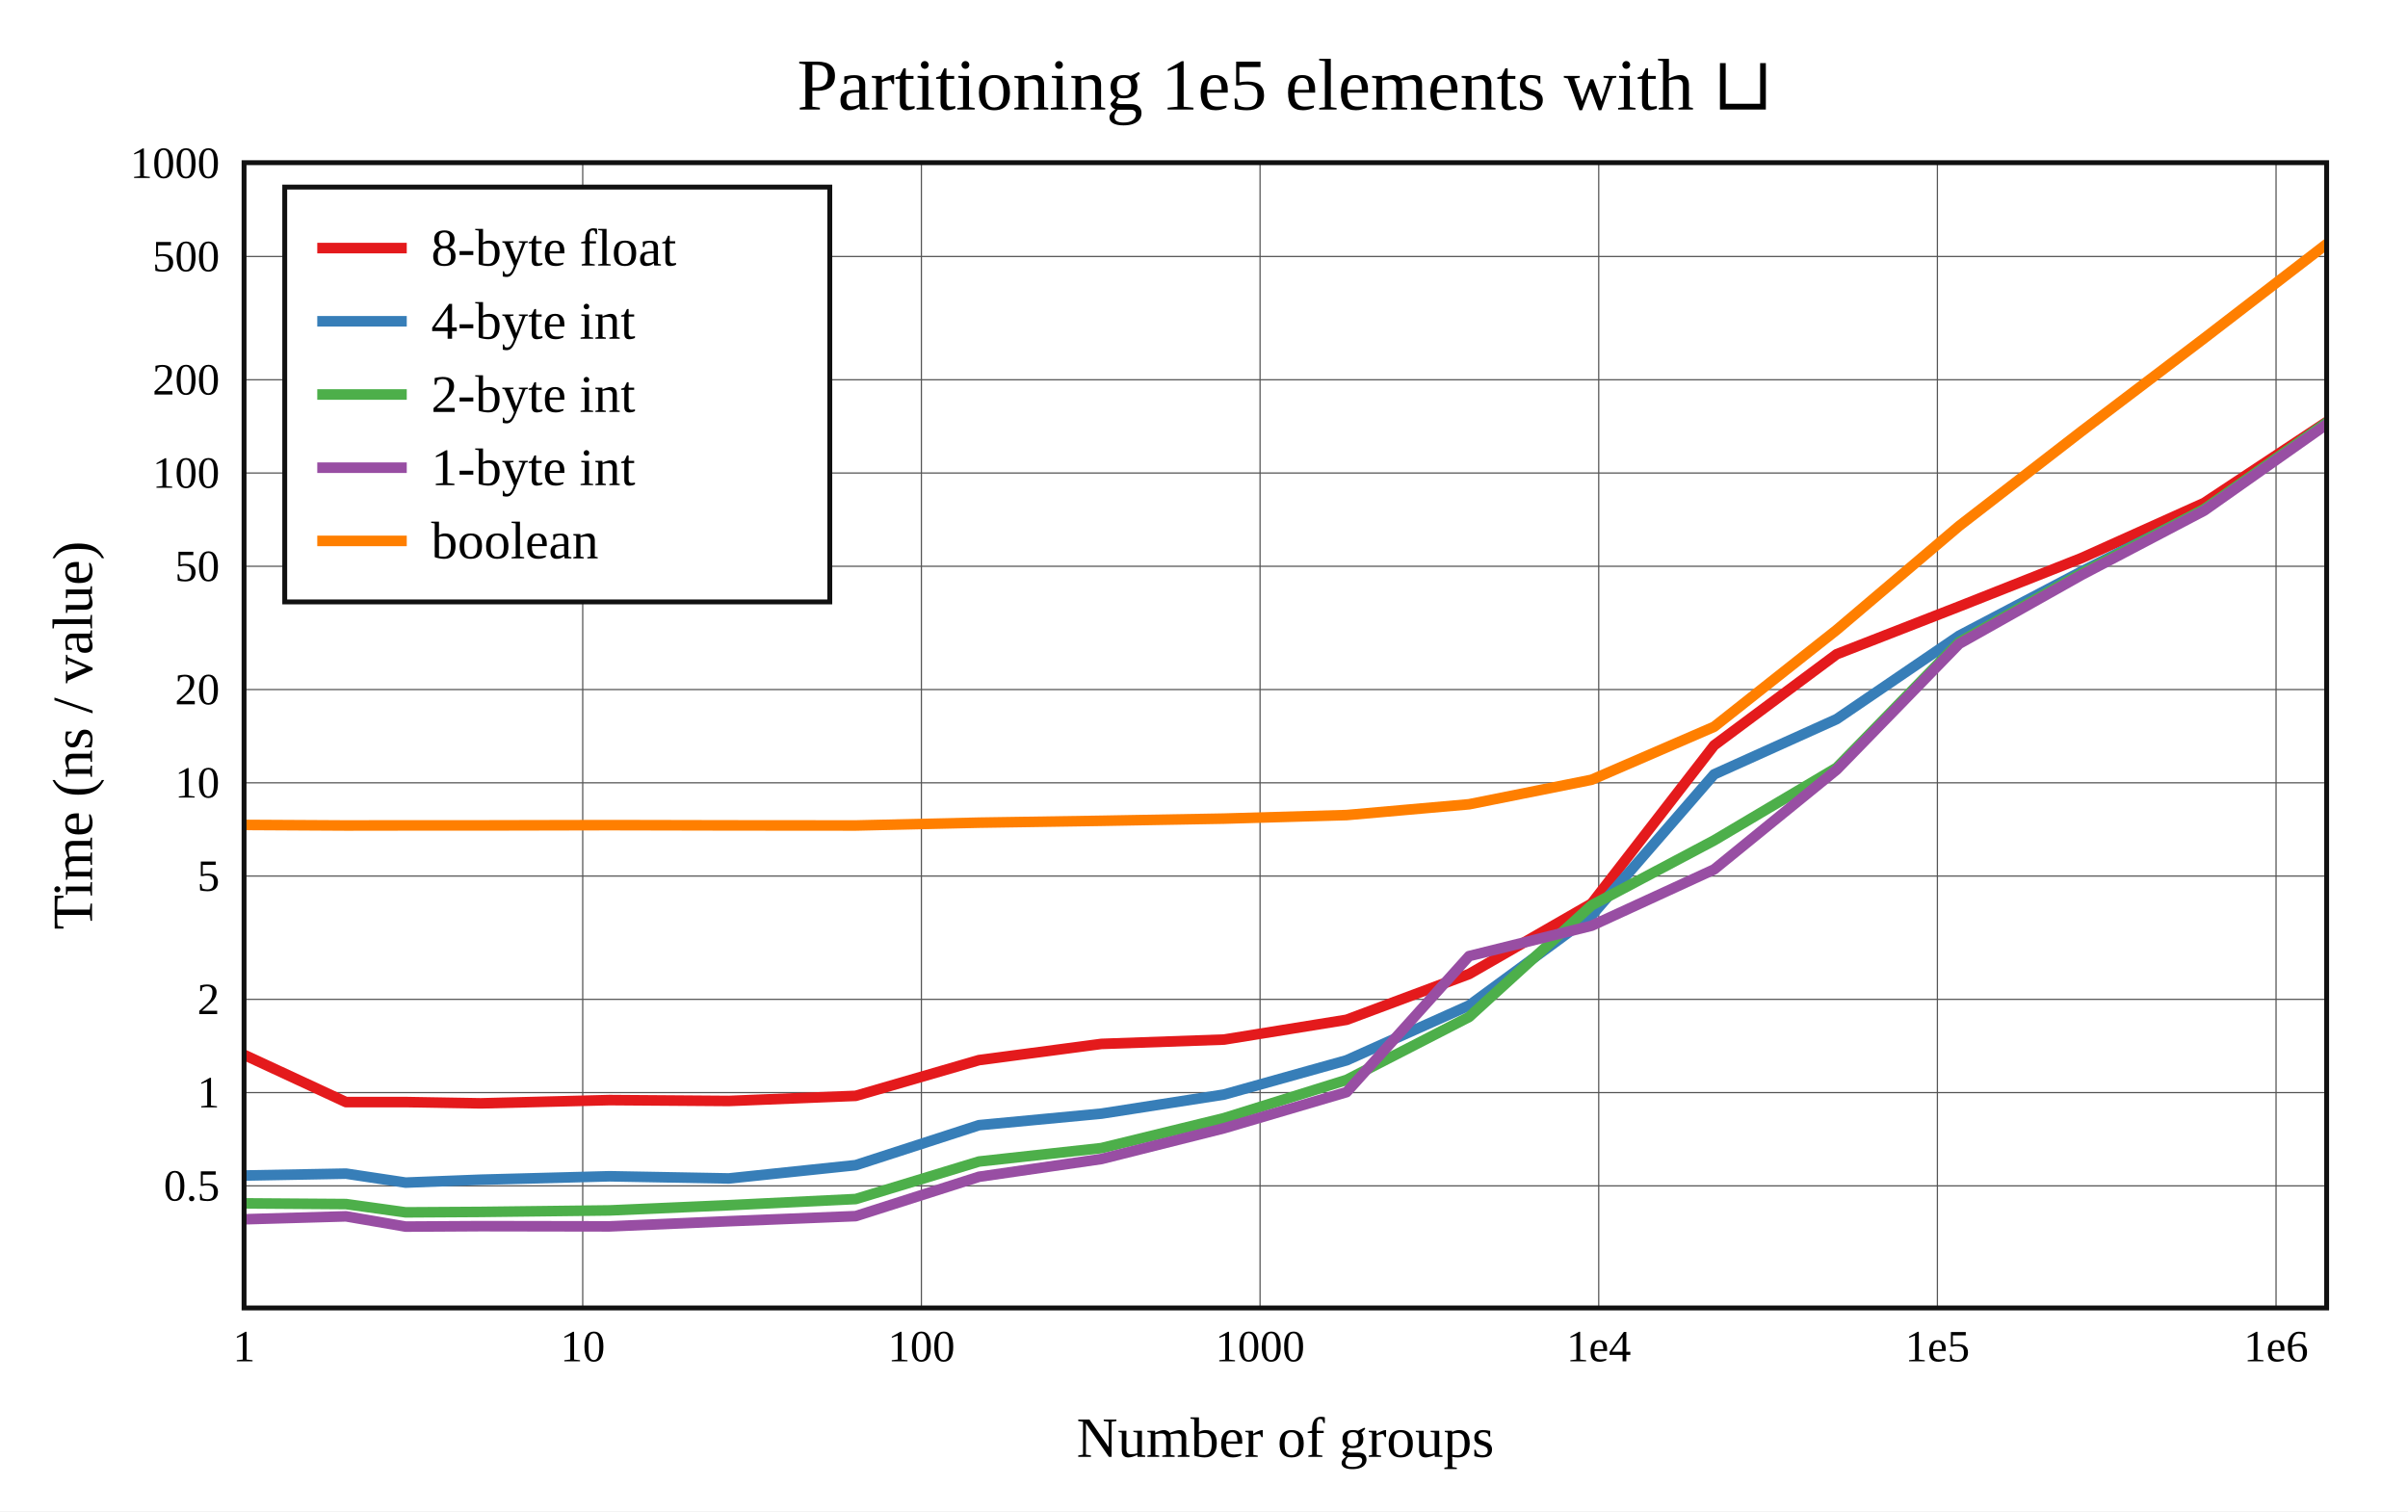
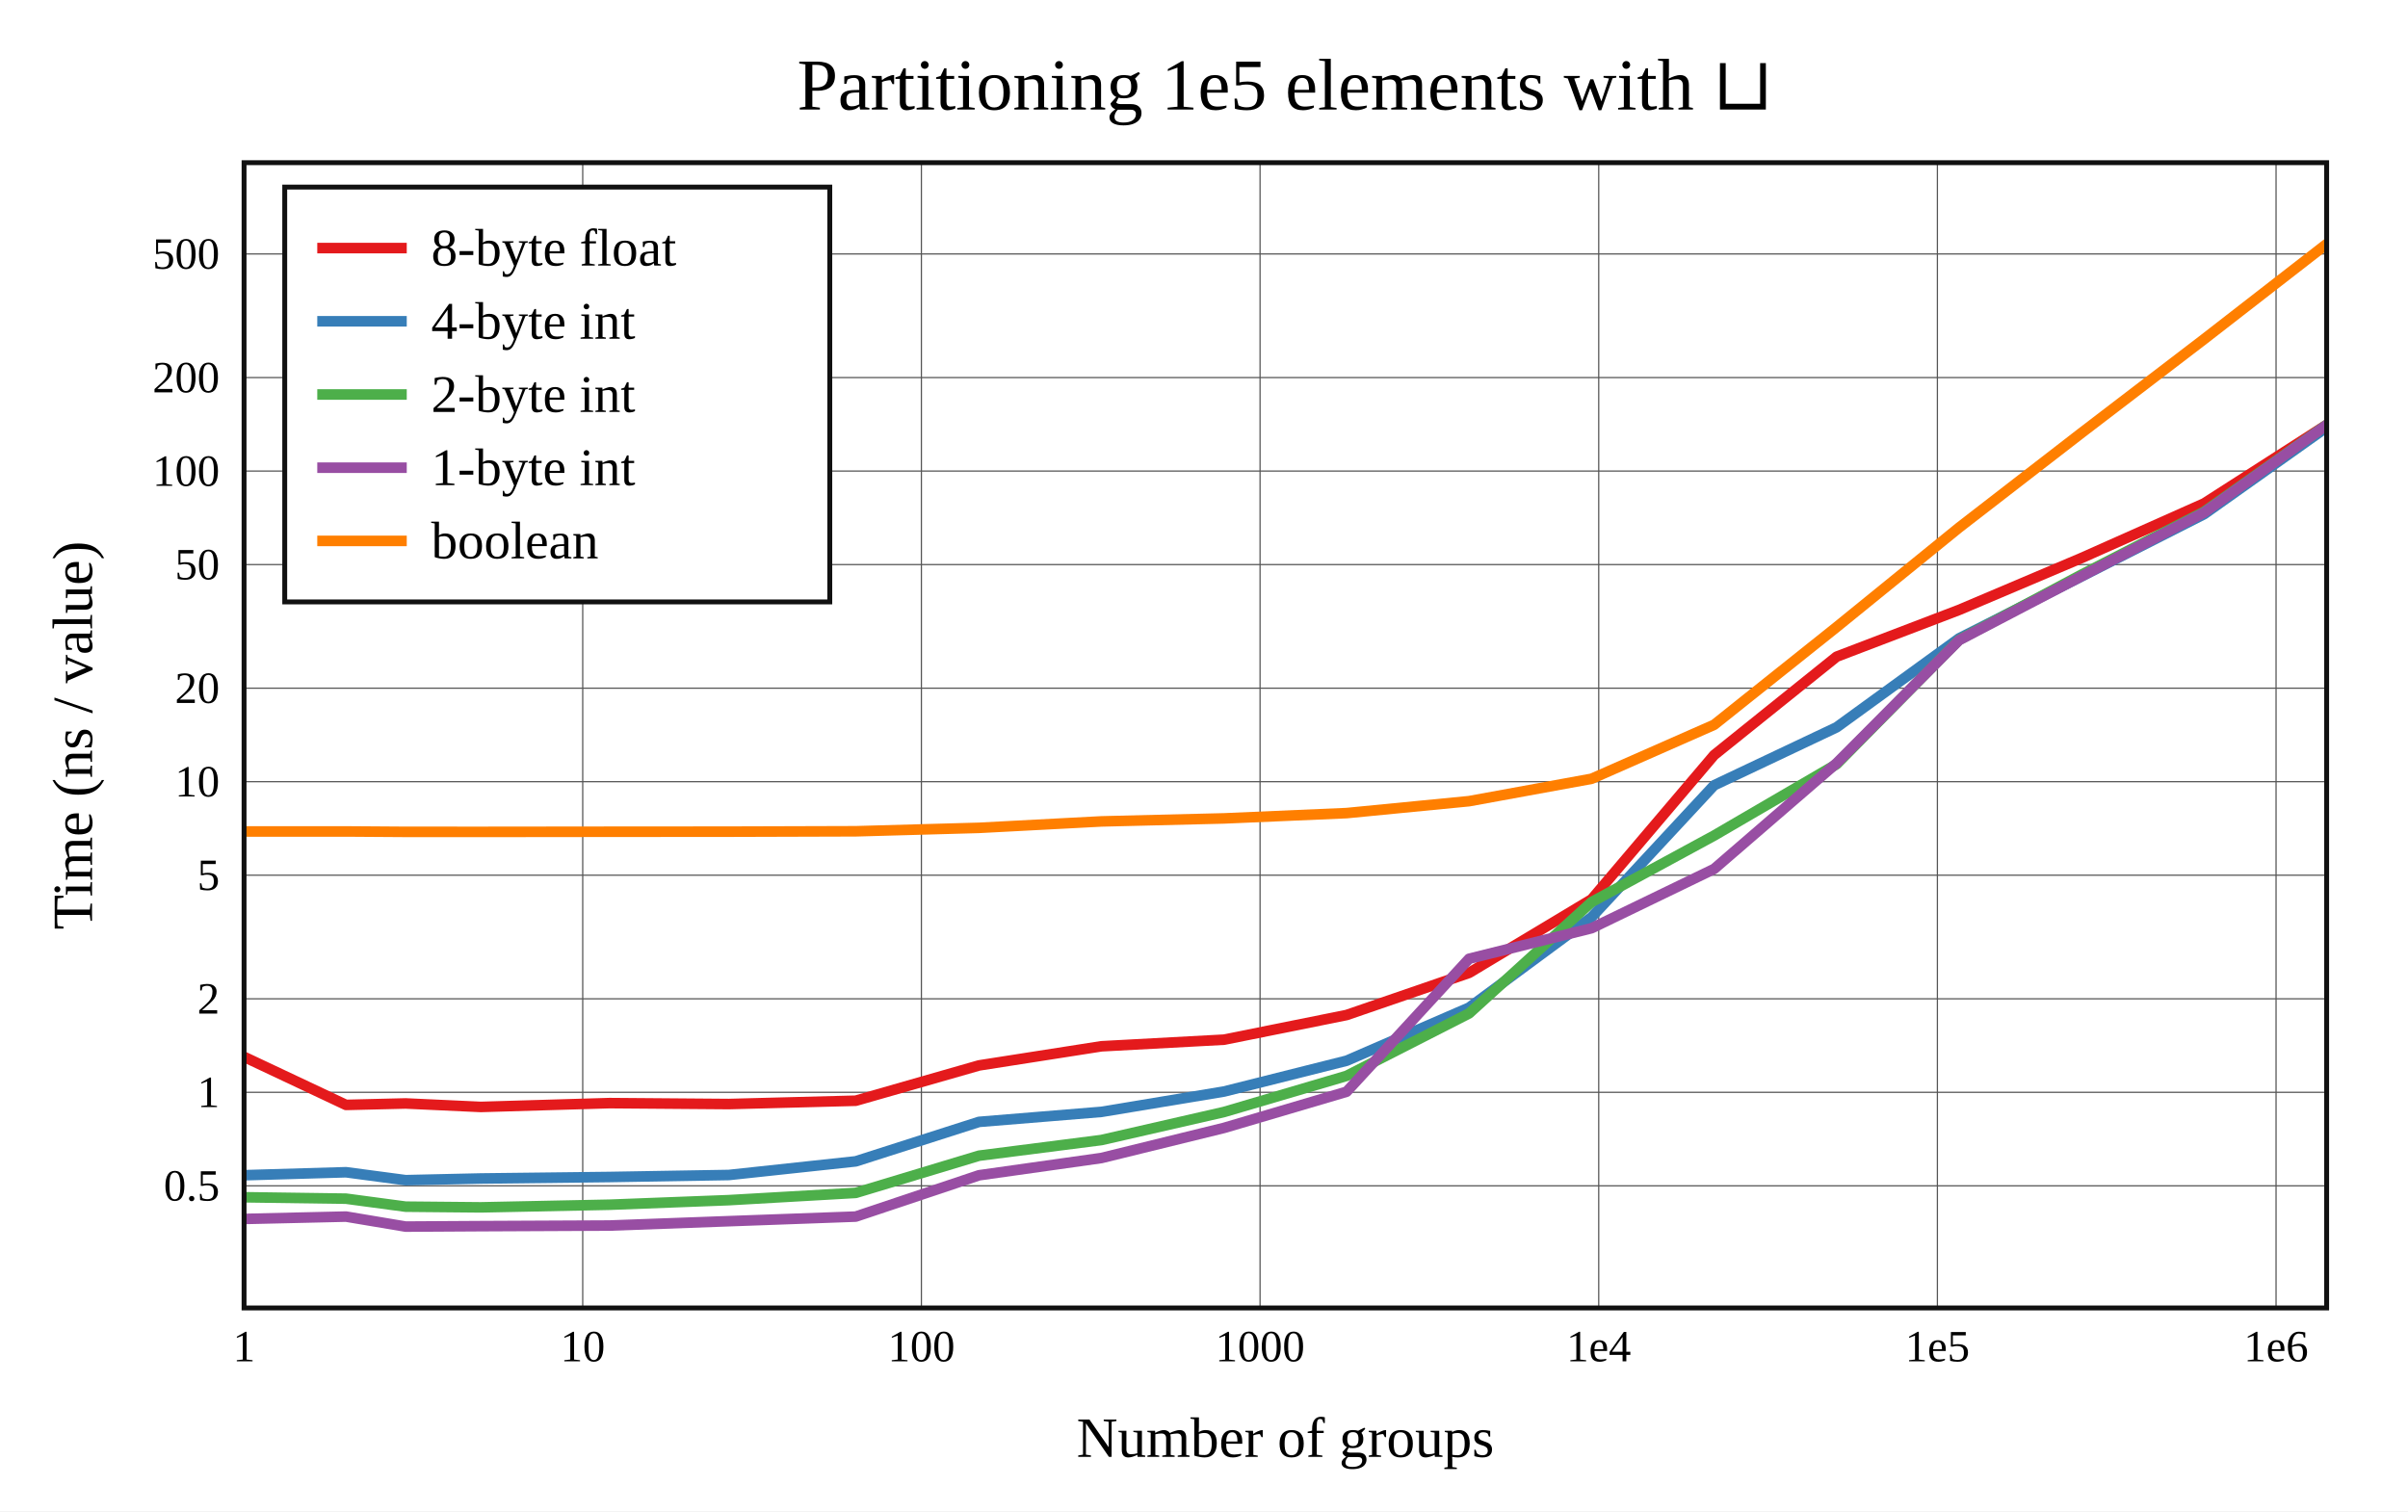
<svg xmlns="http://www.w3.org/2000/svg" viewBox="-60 -40 592 371.6" height="557.4" width="888">
  <g stroke-width="2.6" font-size="14px" text-anchor="middle">
    <defs>
      <clipPath id="clip">
        <rect x="0" y="0" width="512" height="281.6" />
      </clipPath>
    </defs>
    <rect fill="white" x="-60" y="-40" width="592" height="371.6" />
    <text dy="0.33em" font-size="18px" x="256" y="-19">Partitioning 1e5 elements with ⊔</text>
    <text dy="0.33em" x="256" y="313.6">Number of groups</text>
    <text dy="0.33em" transform="rotate(-90)" x="-140.8" y="-42">Time (ns / value)</text>
    <g stroke-width="0.3" stroke="#555">
      <path d="M83.261 0v281.6" />
      <path d="M166.521 0v281.6" />
      <path d="M249.782 0v281.6" />
      <path d="M333.042 0v281.6" />
      <path d="M416.303 0v281.6" />
      <path d="M499.563 0v281.6" />
-       <path d="M0 251.582h512" />
-       <path d="M0 228.652h512" />
-       <path d="M0 205.722h512" />
-       <path d="M0 175.41h512" />
-       <path d="M0 152.48h512" />
-       <path d="M0 129.55h512" />
-       <path d="M0 99.238h512" />
-       <path d="M0 76.308h512" />
-       <path d="M0 53.378h512" />
-       <path d="M0 23.066h512" />
+       <path d="M0 251.571h512" />
+       <path d="M0 228.58h512" />
+       <path d="M0 205.589h512" />
+       <path d="M0 175.196h512" />
+       <path d="M0 152.204h512" />
+       <path d="M0 129.213h512" />
+       <path d="M0 98.82h512" />
+       <path d="M0 75.828h512" />
+       <path d="M0 52.837h512" />
+       <path d="M0 22.444h512" />
    </g>
    <g font-size="11px">
      <text dy="0.33em" x="0" y="291.1">1</text>
      <text dy="0.33em" x="83.261" y="291.1">10</text>
      <text dy="0.33em" x="166.521" y="291.1">100</text>
      <text dy="0.33em" x="249.782" y="291.1">1000</text>
      <text dy="0.33em" x="333.042" y="291.1">1e4</text>
      <text dy="0.33em" x="416.303" y="291.1">1e5</text>
      <text dy="0.33em" x="499.563" y="291.1">1e6</text>
      <g text-anchor="end">
-         <text dy="0.33em" x="-6" y="251.582">0.5</text>
-         <text dy="0.33em" x="-6" y="228.652">1</text>
-         <text dy="0.33em" x="-6" y="205.722">2</text>
-         <text dy="0.33em" x="-6" y="175.41">5</text>
-         <text dy="0.33em" x="-6" y="152.48">10</text>
-         <text dy="0.33em" x="-6" y="129.55">20</text>
-         <text dy="0.33em" x="-6" y="99.238">50</text>
-         <text dy="0.33em" x="-6" y="76.308">100</text>
-         <text dy="0.33em" x="-6" y="53.378">200</text>
-         <text dy="0.33em" x="-6" y="23.066">500</text>
-         <text dy="0.33em" x="-6" y="0.136">1000</text>
+         <text dy="0.33em" x="-6" y="251.571">0.5</text>
+         <text dy="0.33em" x="-6" y="228.58">1</text>
+         <text dy="0.33em" x="-6" y="205.589">2</text>
+         <text dy="0.33em" x="-6" y="175.196">5</text>
+         <text dy="0.33em" x="-6" y="152.204">10</text>
+         <text dy="0.33em" x="-6" y="129.213">20</text>
+         <text dy="0.33em" x="-6" y="98.82">50</text>
+         <text dy="0.33em" x="-6" y="75.828">100</text>
+         <text dy="0.33em" x="-6" y="52.837">200</text>
+         <text dy="0.33em" x="-6" y="22.444">500</text>
      </g>
    </g>
    <g clip-path="url(#clip)" fill="none" stroke-linecap="round" stroke-linejoin="round">
-       <path stroke="#e41a1c" d="M0 219.36L25.064 230.991L39.725 230.982L58.197 231.296L89.853 230.497L119.176 230.708L150.383 229.45L180.697 220.658L210.772 216.68L240.936 215.611L271.056 210.746L301.171 199.501L331.294 182.175L361.411 143.274L391.529 120.867L421.647 109.125L451.765 97.203L481.882 83.668L512 63.746" />
-       <path stroke="#377eb8" d="M0 249.044L25.064 248.578L39.725 250.784L58.197 250.068L89.853 249.226L119.176 249.76L150.383 246.491L180.697 236.661L210.772 233.826L240.936 229.127L271.056 220.712L301.171 207.227L331.294 185.116L361.411 150.402L391.529 136.822L421.647 116.316L451.765 100.502L481.882 85.378L512 63.983" />
-       <path stroke="#4daf4a" d="M0 255.886L25.064 256.063L39.725 258.097L58.197 257.989L89.853 257.62L119.176 256.341L150.383 254.825L180.697 245.594L210.772 242.296L240.936 234.935L271.056 225.53L301.171 210.055L331.294 182.602L361.411 166.637L391.529 148.779L421.647 117.912L451.765 100.962L481.882 85.195L512 63.963" />
-       <path stroke="#984ea3" d="M0 259.803L25.064 259.081L39.725 261.6L58.197 261.493L89.853 261.547L119.176 260.279L150.383 259.024L180.697 249.344L210.772 244.983L240.936 237.41L271.056 228.539L301.171 195.087L331.294 187.623L361.411 173.78L391.529 149.272L421.647 118.311L451.765 101.359L481.882 85.559L512 64.33" />
-       <path stroke="#ff7f00" d="M0 162.834L25.064 162.975L39.725 162.953L58.197 162.955L89.853 162.888L119.176 162.949L150.383 162.975L180.697 162.279L210.772 161.822L240.936 161.283L271.056 160.415L301.171 157.758L331.294 151.73L361.411 138.701L391.529 114.889L421.647 89.331L451.765 66.034L481.882 43.19L512 20" />
+       <path stroke="#e41a1c" d="M0 219.861L25.064 231.679L39.725 231.32L58.197 232.177L89.853 231.24L119.176 231.466L150.383 230.649L180.697 221.971L210.772 217.266L240.936 215.637L271.056 209.578L301.171 199.217L331.294 181.132L361.411 145.661L391.529 121.464L421.647 109.962L451.765 97.19L481.882 83.782L512 64.46" />
+       <path stroke="#377eb8" d="M0 248.969L25.064 248.236L39.725 250.186L58.197 249.772L89.853 249.406L119.176 248.912L150.383 245.557L180.697 235.851L210.772 233.391L240.936 228.385L271.056 220.815L301.171 207.755L331.294 185.511L361.411 153.088L391.529 138.83L421.647 116.958L451.765 101.716L481.882 86.42L512 65.044" />
+       <path stroke="#4daf4a" d="M0 254.385L25.064 254.734L39.725 256.698L58.197 256.87L89.853 256.22L119.176 255.097L150.383 253.311L180.697 244.164L210.772 240.318L240.936 233.416L271.056 224.542L301.171 209.18L331.294 181.796L361.411 165.454L391.529 147.895L421.647 117.328L451.765 101.283L481.882 85.824L512 64.459" />
+       <path stroke="#984ea3" d="M0 259.718L25.064 259.139L39.725 261.6L58.197 261.49L89.853 261.343L119.176 260.269L150.383 259.138L180.697 248.978L210.772 244.738L240.936 237.33L271.056 228.438L301.171 195.744L331.294 188.23L361.411 173.659L391.529 147.649L421.647 117.406L451.765 101.668L481.882 86.022L512 64.509" />
+       <path stroke="#ff7f00" d="M0 164.447L25.064 164.441L39.725 164.541L58.197 164.547L89.853 164.512L119.176 164.492L150.383 164.397L180.697 163.554L210.772 161.97L240.936 161.231L271.056 159.928L301.171 156.994L331.294 151.484L361.411 138.218L391.529 114.183L421.647 89.717L451.765 66.42L481.882 43.386L512 20" />
    </g>
    <rect stroke-width="1.2" stroke="#111" fill="none" x="0" y="0" width="512" height="281.6" />
    <g transform="translate(10,6)" text-anchor="start" font-size="13px">
      <rect stroke-width="1.2" stroke="#111" fill="white" x="0" y="0" width="134" height="102" />
      <path stroke="#e41a1c" d="M8 15h22" />
      <path stroke="#377eb8" d="M8 33h22" />
      <path stroke="#4daf4a" d="M8 51h22" />
      <path stroke="#984ea3" d="M8 69h22" />
      <path stroke="#ff7f00" d="M8 87h22" />
      <text dy="0.33em" x="36" y="15">8-byte float</text>
      <text dy="0.33em" x="36" y="33">4-byte int</text>
      <text dy="0.33em" x="36" y="51">2-byte int</text>
      <text dy="0.33em" x="36" y="69">1-byte int</text>
      <text dy="0.33em" x="36" y="87">boolean</text>
    </g>
  </g>
</svg>
